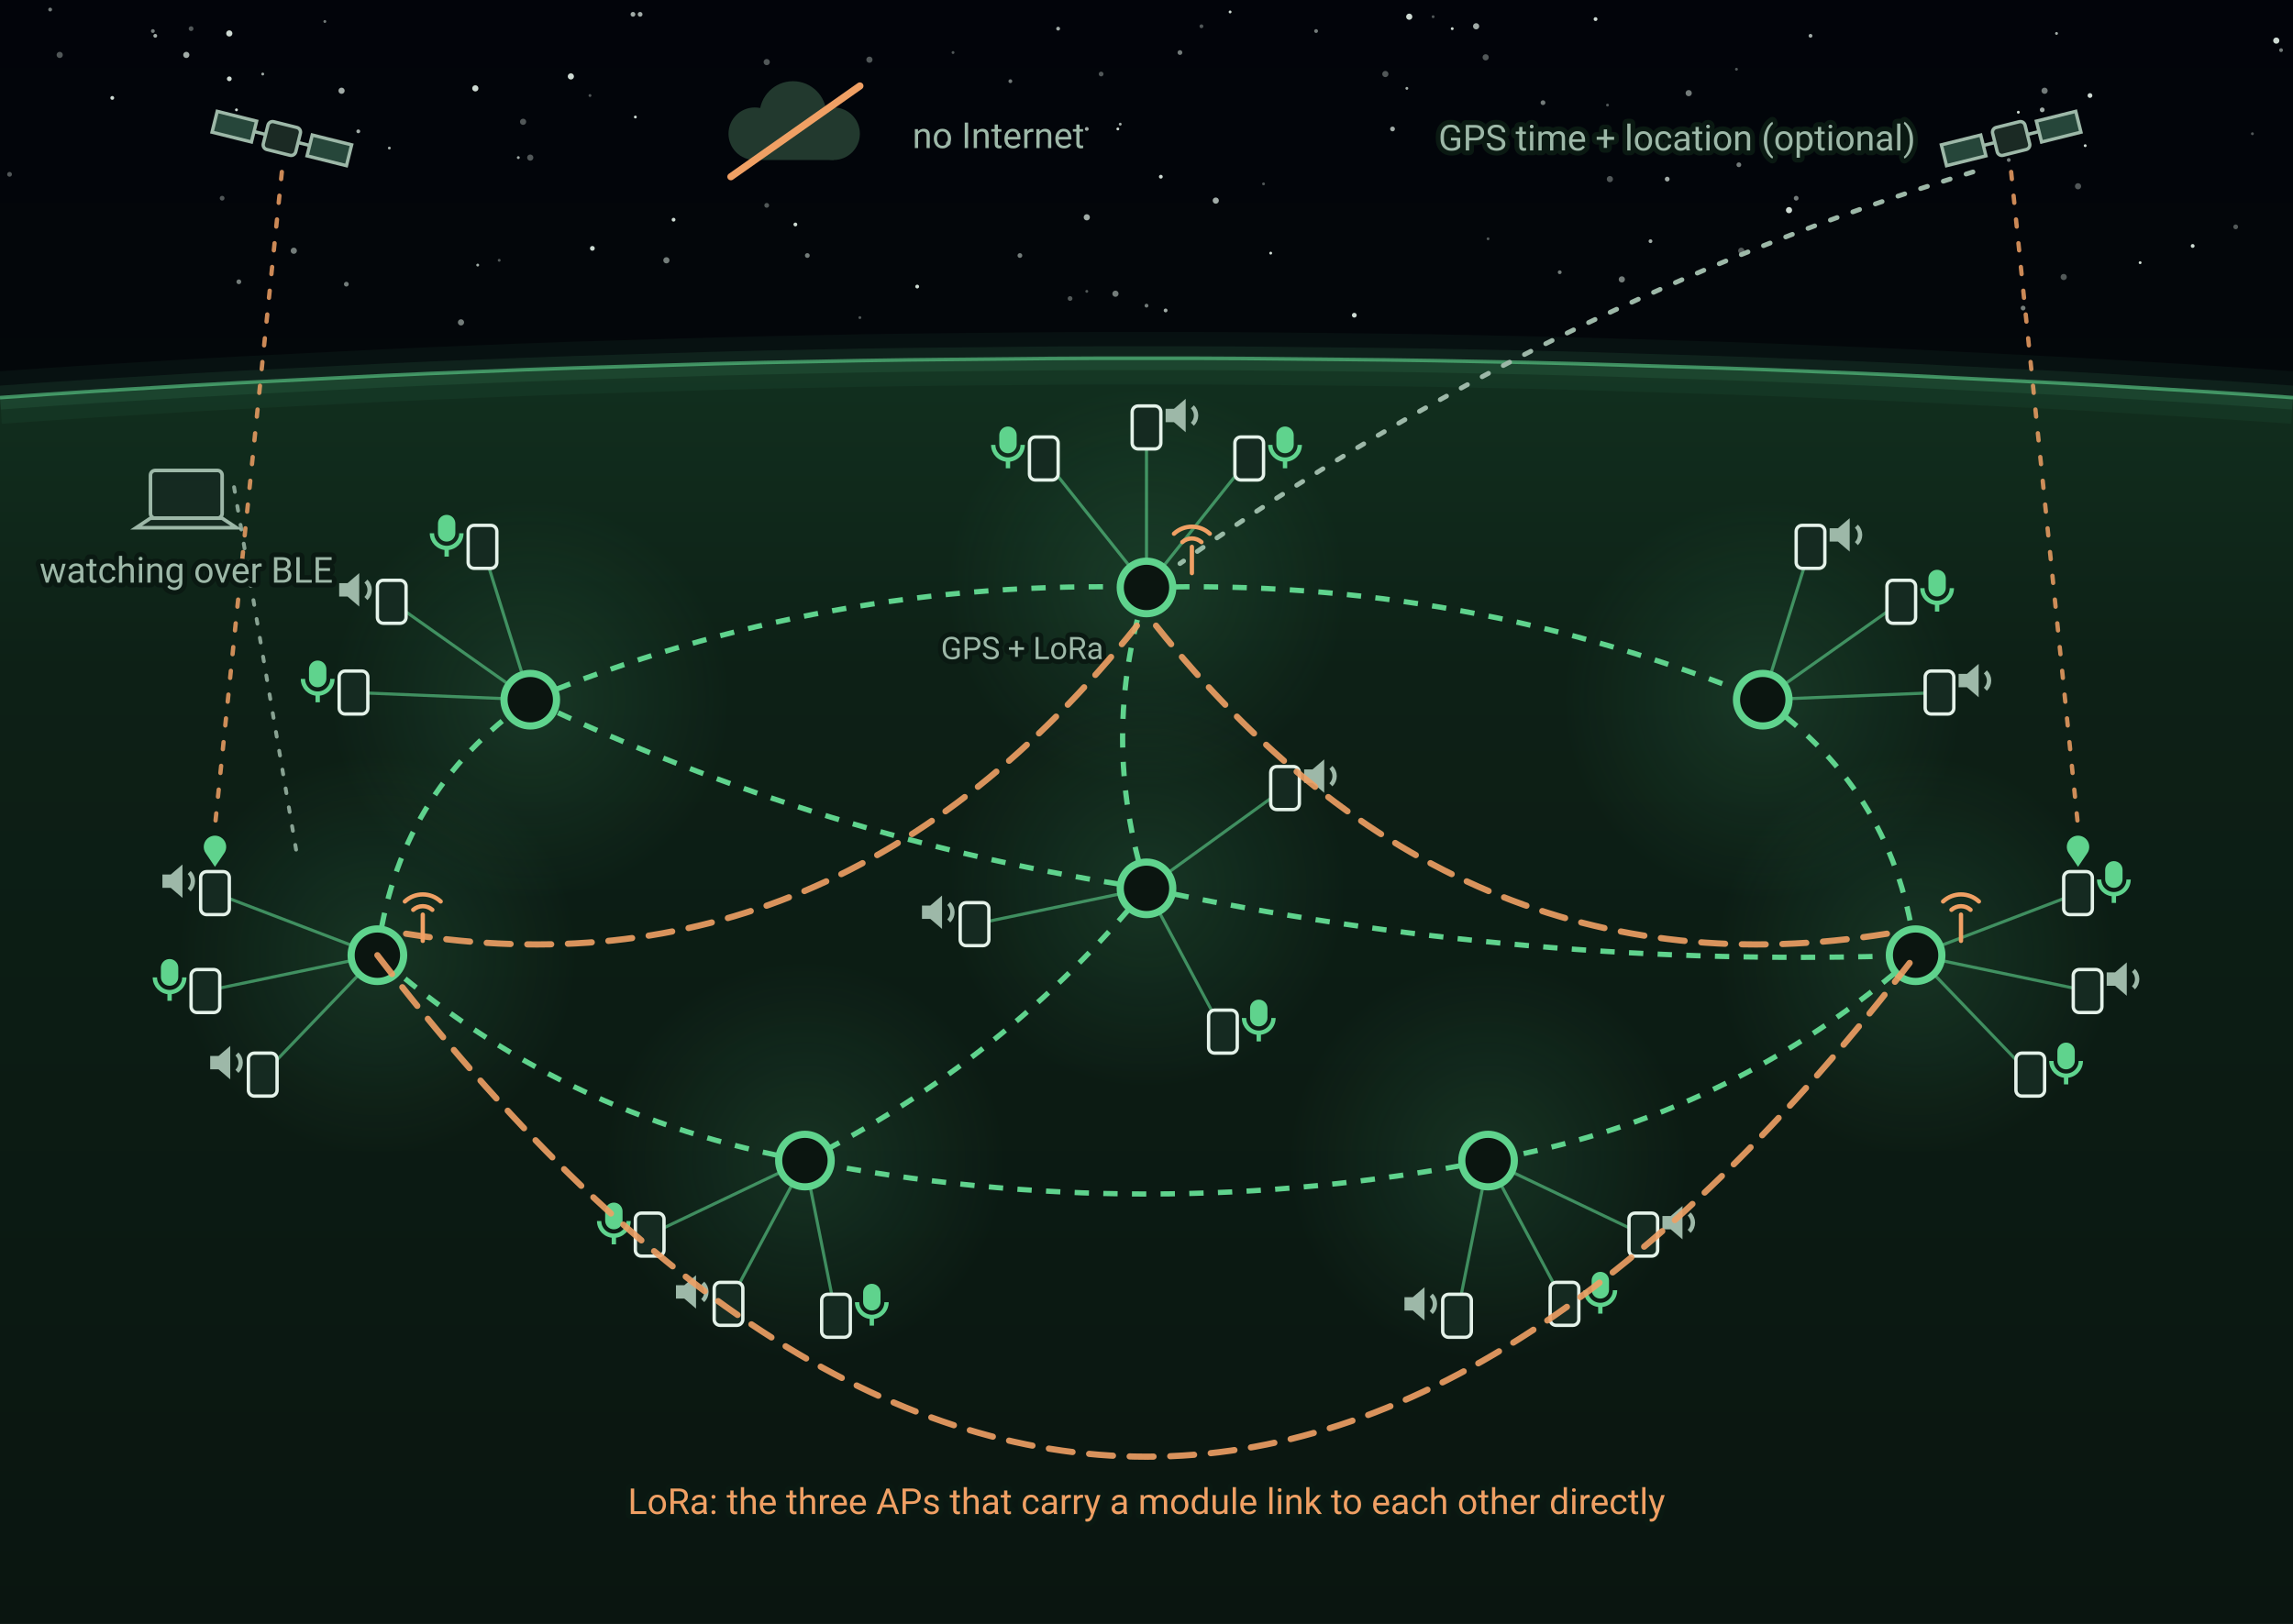
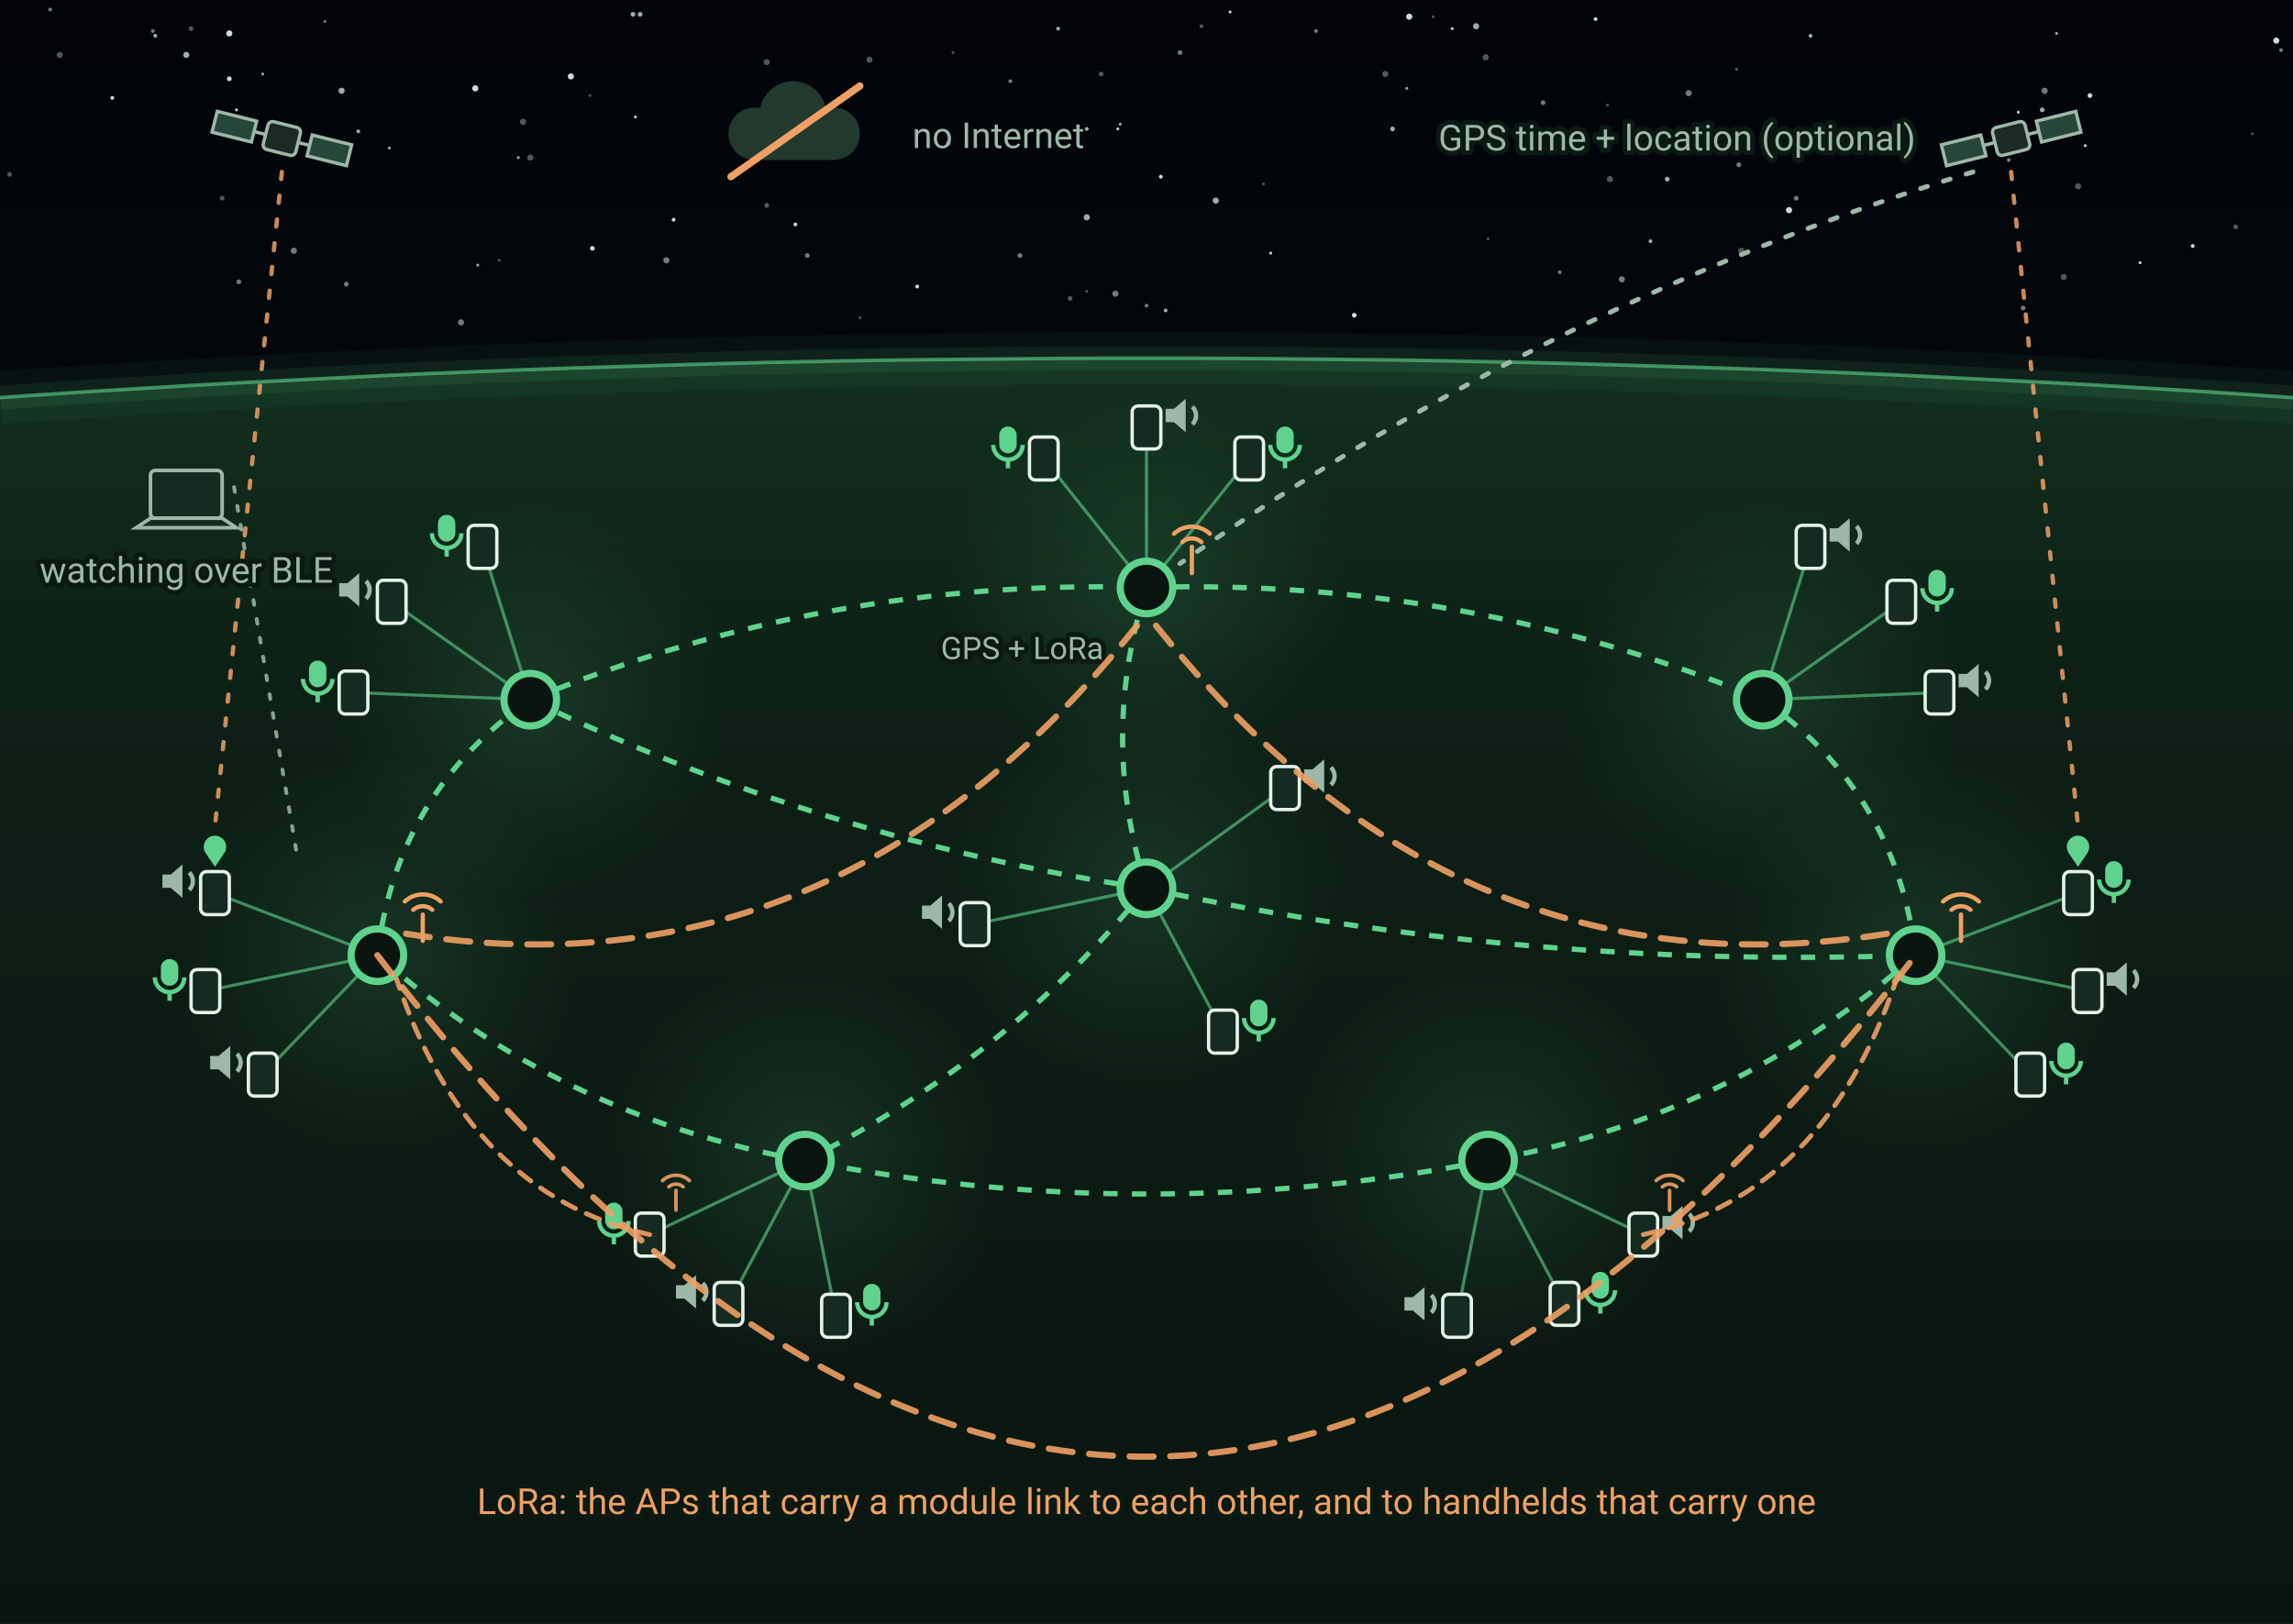
<svg xmlns="http://www.w3.org/2000/svg" viewBox="0 0 960 680" font-family="'Segoe UI', system-ui, -apple-system, Roboto, 'Helvetica Neue', Arial, sans-serif" font-size="15" role="img" aria-labelledby="dt dd">
  <defs>
    <radialGradient id="halo" r=".5">
      <stop offset="0" stop-color="#5FD38D" stop-opacity=".13" />
      <stop offset="1" stop-color="#5FD38D" stop-opacity="0" />
    </radialGradient>
    <linearGradient id="ground" x1="0" y1="0" x2="0" y2="1">
      <stop offset="0" stop-color="#12301F" />
      <stop offset=".25" stop-color="#0D2016" />
      <stop offset="1" stop-color="#0A1510" />
    </linearGradient>
    <linearGradient id="space" x1="0" y1="0" x2="0" y2="1">
      <stop offset="0" stop-color="#02040A" />
      <stop offset="1" stop-color="#06100C" />
    </linearGradient>
  </defs>
  <rect width="960" height="680" fill="url(#space)" />
  <g fill="#E4F2E9">
    <circle cx="467" cy="123" r="1.3" opacity="0.5" />
    <circle cx="193" cy="135" r="1.3" opacity="0.5" />
    <circle cx="100" cy="118" r="1" opacity="0.5" />
    <circle cx="96" cy="14" r="1.3" opacity="0.9" />
    <circle cx="673" cy="44" r="0.6" opacity="0.35" />
    <circle cx="64" cy="13" r="0.8" opacity="0.5" />
    <circle cx="618" cy="11" r="1.3" opacity="0.7" />
    <circle cx="455" cy="54" r="0.8" opacity="0.7" />
    <circle cx="515" cy="5" r="0.6" opacity="0.9" />
    <circle cx="674" cy="75" r="1.3" opacity="0.35" />
    <circle cx="728" cy="69" r="1" opacity="0.5" />
    <circle cx="529" cy="77" r="0.6" opacity="0.35" />
    <circle cx="580" cy="31" r="1.3" opacity="0.35" />
    <circle cx="870" cy="78" r="1.3" opacity="0.35" />
    <circle cx="21" cy="4" r="0.8" opacity="0.5" />
    <circle cx="953" cy="17" r="1.3" opacity="0.9" />
    <circle cx="729" cy="105" r="1.3" opacity="0.35" />
    <circle cx="583" cy="54" r="1" opacity="0.7" />
    <circle cx="93" cy="83" r="1" opacity="0.35" />
    <circle cx="423" cy="34" r="0.8" opacity="0.5" />
    <circle cx="727" cy="29" r="0.6" opacity="0.35" />
    <circle cx="480" cy="128" r="0.8" opacity="0.5" />
    <circle cx="199" cy="37" r="1.3" opacity="0.9" />
    <circle cx="123" cy="105" r="1.3" opacity="0.5" />
    <circle cx="4" cy="73" r="1" opacity="0.35" />
    <circle cx="219" cy="51" r="1.3" opacity="0.35" />
    <circle cx="47" cy="41" r="0.8" opacity="0.9" />
    <circle cx="268" cy="6" r="1" opacity="0.7" />
    <circle cx="399" cy="22" r="0.6" opacity="0.35" />
    <circle cx="217" cy="66" r="0.6" opacity="0.7" />
    <circle cx="384" cy="120" r="0.8" opacity="0.9" />
    <circle cx="856" cy="38" r="1.3" opacity="0.5" />
    <circle cx="646" cy="43" r="1" opacity="0.5" />
    <circle cx="841" cy="67" r="0.8" opacity="0.5" />
    <circle cx="761" cy="54" r="1.3" opacity="0.9" />
    <circle cx="622" cy="24" r="1.3" opacity="0.35" />
    <circle cx="110" cy="31" r="0.6" opacity="0.7" />
    <circle cx="248" cy="104" r="1" opacity="0.9" />
    <circle cx="847" cy="129" r="1" opacity="0.5" />
    <circle cx="955" cy="21" r="0.8" opacity="0.5" />
    <circle cx="494" cy="22" r="1" opacity="0.5" />
    <circle cx="943" cy="56" r="0.6" opacity="0.35" />
    <circle cx="279" cy="109" r="1.3" opacity="0.5" />
    <circle cx="65" cy="15" r="0.8" opacity="0.7" />
    <circle cx="589" cy="37" r="0.6" opacity="0.7" />
    <circle cx="145" cy="119" r="1" opacity="0.5" />
    <circle cx="608" cy="12" r="0.6" opacity="0.9" />
    <circle cx="936" cy="95" r="1" opacity="0.35" />
    <circle cx="25" cy="23" r="1.3" opacity="0.35" />
    <circle cx="752" cy="83" r="1" opacity="0.5" />
    <circle cx="78" cy="23" r="1.3" opacity="0.7" />
    <circle cx="758" cy="15" r="0.8" opacity="0.7" />
    <circle cx="364" cy="25" r="1.3" opacity="0.35" />
    <circle cx="896" cy="110" r="0.6" opacity="0.9" />
    <circle cx="590" cy="7" r="1.3" opacity="0.9" />
    <circle cx="600" cy="7" r="0.6" opacity="0.35" />
    <circle cx="96" cy="33" r="1" opacity="0.9" />
    <circle cx="749" cy="88" r="1.3" opacity="0.9" />
    <circle cx="455" cy="122" r="0.6" opacity="0.35" />
    <circle cx="321" cy="26" r="1.3" opacity="0.35" />
    <circle cx="239" cy="32" r="1.3" opacity="0.9" />
    <circle cx="265" cy="6" r="1" opacity="0.7" />
    <circle cx="150" cy="55" r="0.8" opacity="0.7" />
    <circle cx="679" cy="117" r="1.3" opacity="0.5" />
    <circle cx="338" cy="107" r="1" opacity="0.5" />
    <circle cx="653" cy="114" r="0.8" opacity="0.5" />
    <circle cx="397" cy="60" r="1" opacity="0.5" />
    <circle cx="143" cy="38" r="1.3" opacity="0.7" />
    <circle cx="861" cy="14" r="0.6" opacity="0.7" />
    <circle cx="845" cy="47" r="0.6" opacity="0.9" />
    <circle cx="486" cy="74" r="0.8" opacity="0.9" />
    <circle cx="509" cy="84" r="1.3" opacity="0.7" />
    <circle cx="80" cy="12" r="1" opacity="0.35" />
    <circle cx="698" cy="75" r="1" opacity="0.7" />
    <circle cx="668" cy="8" r="0.8" opacity="0.9" />
    <circle cx="469" cy="52" r="0.6" opacity="0.7" />
    <circle cx="247" cy="40" r="0.6" opacity="0.35" />
    <circle cx="461" cy="31" r="1" opacity="0.35" />
    <circle cx="704" cy="54" r="0.8" opacity="0.9" />
    <circle cx="266" cy="49" r="0.6" opacity="0.9" />
    <circle cx="551" cy="13" r="0.8" opacity="0.5" />
    <circle cx="282" cy="92" r="0.8" opacity="0.9" />
    <circle cx="873" cy="61" r="0.6" opacity="0.9" />
    <circle cx="918" cy="103" r="0.8" opacity="0.9" />
    <circle cx="468" cy="54" r="0.6" opacity="0.9" />
    <circle cx="567" cy="132" r="1" opacity="0.9" />
    <circle cx="338" cy="56" r="0.6" opacity="0.35" />
    <circle cx="222" cy="66" r="1.3" opacity="0.35" />
    <circle cx="321" cy="86" r="1" opacity="0.35" />
    <circle cx="360" cy="133" r="0.6" opacity="0.35" />
    <circle cx="455" cy="91" r="1.3" opacity="0.7" />
    <circle cx="503" cy="11" r="0.8" opacity="0.35" />
    <circle cx="443" cy="12" r="0.8" opacity="0.7" />
    <circle cx="707" cy="39" r="1.3" opacity="0.5" />
    <circle cx="864" cy="116" r="1.3" opacity="0.35" />
    <circle cx="780" cy="60" r="1.3" opacity="0.7" />
    <circle cx="855" cy="46" r="1" opacity="0.7" />
    <circle cx="691" cy="101" r="0.8" opacity="0.7" />
    <circle cx="875" cy="40" r="1" opacity="0.9" />
    <circle cx="209" cy="109" r="0.6" opacity="0.35" />
    <circle cx="623" cy="100" r="0.6" opacity="0.35" />
    <circle cx="532" cy="106" r="0.6" opacity="0.9" />
    <circle cx="99" cy="46" r="0.6" opacity="0.9" />
    <circle cx="427" cy="107" r="1" opacity="0.5" />
    <circle cx="488" cy="130" r="0.8" opacity="0.7" />
    <circle cx="448" cy="125" r="1" opacity="0.35" />
    <circle cx="200" cy="111" r="0.6" opacity="0.7" />
    <circle cx="136" cy="9" r="0.6" opacity="0.5" />
    <circle cx="163" cy="62" r="0.6" opacity="0.7" />
    <circle cx="333" cy="94" r="0.8" opacity="0.9" />
  </g>
  <g transform="translate(118 58) rotate(14)" stroke="#9DB8A8" stroke-width="1.4">
    <rect x="-7" y="-6" width="14" height="12" rx="2" fill="#1B2A24" />
    <rect x="-29" y="-4.5" width="17" height="9" fill="#26463A" />
    <rect x="12" y="-4.5" width="17" height="9" fill="#26463A" />
    <path d="M-12 0 H-7 M7 0 H12" />
  </g>
  <g transform="translate(842 58) rotate(-14)" stroke="#9DB8A8" stroke-width="1.4">
    <rect x="-7" y="-6" width="14" height="12" rx="2" fill="#1B2A24" />
    <rect x="-29" y="-4.5" width="17" height="9" fill="#26463A" />
    <rect x="12" y="-4.5" width="17" height="9" fill="#26463A" />
    <path d="M-12 0 H-7 M7 0 H12" />
  </g>
  <text paint-order="stroke" stroke="#0A1912" stroke-width="4" stroke-linejoin="round" x="802" y="63" fill="#9DB8A8" text-anchor="end">GPS time + location (optional)</text>
  <g transform="translate(300 34)">
    <g fill="#22392E">
      <circle cx="16" cy="22" r="11" />
      <circle cx="32" cy="14" r="14" />
      <circle cx="49" cy="22" r="11" />
      <rect x="16" y="20" width="33" height="13" />
    </g>
    <path d="M6 40 L60 2" stroke="#F0A064" stroke-width="3" stroke-linecap="round" />
  </g>
  <text x="382" y="62" fill="#9DB8A8">no Internet</text>
  <path d="M0.0 166.5 L20.0 165.1 L40.0 163.8 L60.0 162.6 L80.0 161.4 L100.0 160.3 L120.0 159.3 L140.0 158.3 L160.0 157.3 L180.0 156.4 L200.0 155.6 L220.0 154.8 L240.0 154.1 L260.0 153.5 L280.0 152.9 L300.0 152.3 L320.0 151.8 L340.0 151.4 L360.0 151.0 L380.0 150.7 L400.0 150.5 L420.0 150.3 L440.0 150.1 L460.0 150.0 L480.0 150.0 L500.0 150.0 L520.0 150.1 L540.0 150.3 L560.0 150.5 L580.0 150.7 L600.0 151.0 L620.0 151.4 L640.0 151.8 L660.0 152.3 L680.0 152.9 L700.0 153.5 L720.0 154.1 L740.0 154.8 L760.0 155.6 L780.0 156.4 L800.0 157.3 L820.0 158.3 L840.0 159.3 L860.0 160.3 L880.0 161.4 L900.0 162.6 L920.0 163.8 L940.0 165.1 L960.0 166.5 L960 680 L0 680 Z" fill="url(#ground)" />
  <path d="M0.0 166.5 L20.0 165.1 L40.0 163.8 L60.0 162.6 L80.0 161.4 L100.0 160.3 L120.0 159.3 L140.0 158.3 L160.0 157.3 L180.0 156.4 L200.0 155.6 L220.0 154.8 L240.0 154.1 L260.0 153.5 L280.0 152.9 L300.0 152.3 L320.0 151.8 L340.0 151.4 L360.0 151.0 L380.0 150.7 L400.0 150.5 L420.0 150.3 L440.0 150.1 L460.0 150.0 L480.0 150.0 L500.0 150.0 L520.0 150.1 L540.0 150.3 L560.0 150.5 L580.0 150.7 L600.0 151.0 L620.0 151.4 L640.0 151.8 L660.0 152.3 L680.0 152.9 L700.0 153.5 L720.0 154.1 L740.0 154.8 L760.0 155.6 L780.0 156.4 L800.0 157.3 L820.0 158.3 L840.0 159.3 L860.0 160.3 L880.0 161.4 L900.0 162.6 L920.0 163.8 L940.0 165.1 L960.0 166.5" fill="none" stroke="#5FD38D" stroke-width="22" opacity=".05" />
  <path d="M0.0 166.5 L20.0 165.1 L40.0 163.8 L60.0 162.6 L80.0 161.4 L100.0 160.3 L120.0 159.3 L140.0 158.3 L160.0 157.3 L180.0 156.4 L200.0 155.6 L220.0 154.8 L240.0 154.1 L260.0 153.5 L280.0 152.9 L300.0 152.3 L320.0 151.8 L340.0 151.4 L360.0 151.0 L380.0 150.7 L400.0 150.5 L420.0 150.3 L440.0 150.1 L460.0 150.0 L480.0 150.0 L500.0 150.0 L520.0 150.1 L540.0 150.3 L560.0 150.5 L580.0 150.7 L600.0 151.0 L620.0 151.4 L640.0 151.8 L660.0 152.3 L680.0 152.9 L700.0 153.5 L720.0 154.1 L740.0 154.8 L760.0 155.6 L780.0 156.4 L800.0 157.3 L820.0 158.3 L840.0 159.3 L860.0 160.3 L880.0 161.4 L900.0 162.6 L920.0 163.8 L940.0 165.1 L960.0 166.5" fill="none" stroke="#5FD38D" stroke-width="10" opacity=".09" />
  <path d="M0.0 166.5 L20.0 165.1 L40.0 163.8 L60.0 162.6 L80.0 161.4 L100.0 160.3 L120.0 159.3 L140.0 158.3 L160.0 157.3 L180.0 156.4 L200.0 155.6 L220.0 154.8 L240.0 154.1 L260.0 153.5 L280.0 152.9 L300.0 152.3 L320.0 151.8 L340.0 151.4 L360.0 151.0 L380.0 150.7 L400.0 150.5 L420.0 150.3 L440.0 150.1 L460.0 150.0 L480.0 150.0 L500.0 150.0 L520.0 150.1 L540.0 150.3 L560.0 150.5 L580.0 150.7 L600.0 151.0 L620.0 151.4 L640.0 151.8 L660.0 152.3 L680.0 152.9 L700.0 153.5 L720.0 154.1 L740.0 154.8 L760.0 155.6 L780.0 156.4 L800.0 157.3 L820.0 158.3 L840.0 159.3 L860.0 160.3 L880.0 161.4 L900.0 162.6 L920.0 163.8 L940.0 165.1 L960.0 166.5" fill="none" stroke="#5FD38D" stroke-width="1.5" opacity=".6" />
  <path d="M826 72 Q650 126 494 236" fill="none" stroke="#9DB8A8" stroke-width="2" stroke-dasharray="3 7" stroke-linecap="round" />
  <g fill="none" stroke="#F0A064" stroke-width="1.8" stroke-dasharray="3 7" stroke-linecap="round" opacity=".85">
    <path d="M118 72 L90 346" />
    <path d="M842 72 L870 346" />
  </g>
  <g fill="url(#halo)">
    <circle cx="480" cy="246" r="84" />
    <circle cx="738" cy="293" r="84" />
    <circle cx="802" cy="400" r="84" />
    <circle cx="623" cy="486" r="84" />
    <circle cx="337" cy="486" r="84" />
    <circle cx="158" cy="400" r="84" />
    <circle cx="222" cy="293" r="84" />
    <circle cx="480" cy="372" r="84" />
  </g>
  <g stroke="#5FD38D" stroke-width="2.2" stroke-dasharray="6 6" fill="none">
    <path d="M480 246 Q614 242 738 293" />
    <path d="M738 293 Q794 332 802 400" />
    <path d="M802 400 Q725 468 623 486" />
    <path d="M623 486 Q480 514 337 486" />
    <path d="M337 486 Q235 468 158 400" />
    <path d="M158 400 Q166 332 222 293" />
    <path d="M222 293 Q346 242 480 246" />
    <path d="M480 372 Q460 309 480 246" />
    <path d="M480 372 Q639 406 802 400" />
    <path d="M480 372 Q421 444 337 486" />
    <path d="M480 372 Q345 352 222 293" />
  </g>
  <g stroke="#5FD38D" stroke-width="1.3" opacity=".6">
    <path d="M480 246 L437 192" />
    <path d="M480 246 L480 179" />
    <path d="M480 246 L523 192" />
    <path d="M738 293 L758 229" />
    <path d="M738 293 L796 252" />
    <path d="M738 293 L812 290" />
    <path d="M802 400 L870 374" />
    <path d="M802 400 L874 415" />
    <path d="M802 400 L850 450" />
    <path d="M623 486 L688 517" />
    <path d="M623 486 L655 546" />
    <path d="M623 486 L610 551" />
    <path d="M337 486 L350 551" />
    <path d="M337 486 L305 546" />
    <path d="M337 486 L272 517" />
    <path d="M158 400 L110 450" />
    <path d="M158 400 L86 415" />
    <path d="M158 400 L90 374" />
    <path d="M222 293 L148 290" />
    <path d="M222 293 L164 252" />
    <path d="M222 293 L202 229" />
    <path d="M480 372 L538 330" />
    <path d="M480 372 L512 432" />
    <path d="M480 372 L408 387" />
  </g>
  <g fill="#0B1510" stroke="#5FD38D" stroke-width="3">
    <circle cx="480" cy="246" r="11" />
    <circle cx="738" cy="293" r="11" />
    <circle cx="802" cy="400" r="11" />
    <circle cx="623" cy="486" r="11" />
    <circle cx="337" cy="486" r="11" />
    <circle cx="158" cy="400" r="11" />
    <circle cx="222" cy="293" r="11" />
    <circle cx="480" cy="372" r="11" />
  </g>
  <text paint-order="stroke" stroke="#0A1912" stroke-width="4" stroke-linejoin="round" x="462" y="276" fill="#9DB8A8" font-size="13" text-anchor="end">GPS + LoRa</text>
  <g>
    <g transform="translate(499 231)" fill="none" stroke="#F0A064" stroke-width="1.8" stroke-linecap="round">
      <path d="M0 9 V-2" />
      <path d="M-4 -4 a6 6 0 0 1 8 0" />
      <path d="M-7.5 -7.5 a11 11 0 0 1 15 0" />
    </g>
    <g transform="translate(177 385)" fill="none" stroke="#F0A064" stroke-width="1.8" stroke-linecap="round">
      <path d="M0 9 V-2" />
      <path d="M-4 -4 a6 6 0 0 1 8 0" />
      <path d="M-7.5 -7.5 a11 11 0 0 1 15 0" />
    </g>
    <g transform="translate(821 385)" fill="none" stroke="#F0A064" stroke-width="1.8" stroke-linecap="round">
      <path d="M0 9 V-2" />
      <path d="M-4 -4 a6 6 0 0 1 8 0" />
      <path d="M-7.5 -7.5 a11 11 0 0 1 15 0" />
    </g>
  </g>
  <g fill="#152A21" stroke="#E4F2E9" stroke-width="1.4">
    <rect x="431" y="183" width="12" height="18" rx="2.5" />
    <rect x="474" y="170" width="12" height="18" rx="2.5" />
    <rect x="517" y="183" width="12" height="18" rx="2.5" />
    <rect x="752" y="220" width="12" height="18" rx="2.5" />
    <rect x="790" y="243" width="12" height="18" rx="2.5" />
    <rect x="806" y="281" width="12" height="18" rx="2.5" />
    <rect x="864" y="365" width="12" height="18" rx="2.5" />
    <rect x="868" y="406" width="12" height="18" rx="2.5" />
    <rect x="844" y="441" width="12" height="18" rx="2.5" />
    <rect x="682" y="508" width="12" height="18" rx="2.5" />
    <rect x="649" y="537" width="12" height="18" rx="2.5" />
    <rect x="604" y="542" width="12" height="18" rx="2.5" />
    <rect x="344" y="542" width="12" height="18" rx="2.5" />
    <rect x="299" y="537" width="12" height="18" rx="2.5" />
    <rect x="266" y="508" width="12" height="18" rx="2.5" />
    <rect x="104" y="441" width="12" height="18" rx="2.5" />
    <rect x="80" y="406" width="12" height="18" rx="2.5" />
    <rect x="84" y="365" width="12" height="18" rx="2.5" />
    <rect x="142" y="281" width="12" height="18" rx="2.5" />
    <rect x="158" y="243" width="12" height="18" rx="2.5" />
    <rect x="196" y="220" width="12" height="18" rx="2.5" />
    <rect x="532" y="321" width="12" height="18" rx="2.5" />
    <rect x="506" y="423" width="12" height="18" rx="2.5" />
    <rect x="402" y="378" width="12" height="18" rx="2.5" />
  </g>
  <g transform="translate(422 187) scale(1.4)">
    <rect x="-2.6" y="-6" width="5.2" height="8" rx="2.6" fill="#5FD38D" />
    <path d="M-4.4 -0.5 a4.4 4.4 0 0 0 8.8 0 M0 4 V6.5" fill="none" stroke="#5FD38D" stroke-width="1.3" />
  </g>
  <g transform="translate(495 174) scale(1.4)">
    <path d="M-5 -2 H-2.5 L1 -5 V5 L-2.5 2 H-5 Z" fill="#9DB8A8" />
    <path d="M3 -2.6 a3.6 3.6 0 0 1 0 5.2" fill="none" stroke="#9DB8A8" stroke-width="1.3" />
  </g>
  <g transform="translate(538 187) scale(1.4)">
    <rect x="-2.6" y="-6" width="5.2" height="8" rx="2.6" fill="#5FD38D" />
    <path d="M-4.4 -0.5 a4.4 4.4 0 0 0 8.8 0 M0 4 V6.5" fill="none" stroke="#5FD38D" stroke-width="1.3" />
  </g>
  <g transform="translate(773 224) scale(1.4)">
    <path d="M-5 -2 H-2.5 L1 -5 V5 L-2.5 2 H-5 Z" fill="#9DB8A8" />
    <path d="M3 -2.6 a3.6 3.6 0 0 1 0 5.2" fill="none" stroke="#9DB8A8" stroke-width="1.3" />
  </g>
  <g transform="translate(811 247) scale(1.4)">
    <rect x="-2.6" y="-6" width="5.2" height="8" rx="2.6" fill="#5FD38D" />
    <path d="M-4.4 -0.5 a4.4 4.4 0 0 0 8.8 0 M0 4 V6.5" fill="none" stroke="#5FD38D" stroke-width="1.3" />
  </g>
  <g transform="translate(827 285) scale(1.4)">
    <path d="M-5 -2 H-2.5 L1 -5 V5 L-2.5 2 H-5 Z" fill="#9DB8A8" />
    <path d="M3 -2.6 a3.6 3.6 0 0 1 0 5.2" fill="none" stroke="#9DB8A8" stroke-width="1.3" />
  </g>
  <g transform="translate(885 369) scale(1.4)">
    <rect x="-2.6" y="-6" width="5.2" height="8" rx="2.6" fill="#5FD38D" />
    <path d="M-4.4 -0.5 a4.4 4.4 0 0 0 8.8 0 M0 4 V6.5" fill="none" stroke="#5FD38D" stroke-width="1.3" />
  </g>
  <g transform="translate(889 410) scale(1.4)">
    <path d="M-5 -2 H-2.5 L1 -5 V5 L-2.5 2 H-5 Z" fill="#9DB8A8" />
    <path d="M3 -2.6 a3.6 3.6 0 0 1 0 5.2" fill="none" stroke="#9DB8A8" stroke-width="1.3" />
  </g>
  <g transform="translate(865 445) scale(1.4)">
    <rect x="-2.6" y="-6" width="5.2" height="8" rx="2.6" fill="#5FD38D" />
    <path d="M-4.4 -0.5 a4.4 4.4 0 0 0 8.8 0 M0 4 V6.5" fill="none" stroke="#5FD38D" stroke-width="1.3" />
  </g>
  <g transform="translate(703 512) scale(1.4)">
    <path d="M-5 -2 H-2.5 L1 -5 V5 L-2.5 2 H-5 Z" fill="#9DB8A8" />
    <path d="M3 -2.6 a3.6 3.6 0 0 1 0 5.2" fill="none" stroke="#9DB8A8" stroke-width="1.3" />
  </g>
  <g transform="translate(670 541) scale(1.4)">
    <rect x="-2.6" y="-6" width="5.2" height="8" rx="2.6" fill="#5FD38D" />
    <path d="M-4.4 -0.5 a4.4 4.4 0 0 0 8.8 0 M0 4 V6.5" fill="none" stroke="#5FD38D" stroke-width="1.3" />
  </g>
  <g transform="translate(595 546) scale(1.4)">
    <path d="M-5 -2 H-2.5 L1 -5 V5 L-2.5 2 H-5 Z" fill="#9DB8A8" />
    <path d="M3 -2.6 a3.6 3.6 0 0 1 0 5.2" fill="none" stroke="#9DB8A8" stroke-width="1.3" />
  </g>
  <g transform="translate(365 546) scale(1.4)">
    <rect x="-2.6" y="-6" width="5.2" height="8" rx="2.6" fill="#5FD38D" />
    <path d="M-4.4 -0.5 a4.4 4.4 0 0 0 8.8 0 M0 4 V6.5" fill="none" stroke="#5FD38D" stroke-width="1.3" />
  </g>
  <g transform="translate(290 541) scale(1.4)">
    <path d="M-5 -2 H-2.5 L1 -5 V5 L-2.5 2 H-5 Z" fill="#9DB8A8" />
    <path d="M3 -2.6 a3.6 3.6 0 0 1 0 5.2" fill="none" stroke="#9DB8A8" stroke-width="1.3" />
  </g>
  <g transform="translate(257 512) scale(1.4)">
    <rect x="-2.6" y="-6" width="5.2" height="8" rx="2.6" fill="#5FD38D" />
    <path d="M-4.4 -0.5 a4.4 4.4 0 0 0 8.8 0 M0 4 V6.5" fill="none" stroke="#5FD38D" stroke-width="1.3" />
  </g>
  <g transform="translate(95 445) scale(1.4)">
    <path d="M-5 -2 H-2.5 L1 -5 V5 L-2.5 2 H-5 Z" fill="#9DB8A8" />
    <path d="M3 -2.6 a3.6 3.6 0 0 1 0 5.2" fill="none" stroke="#9DB8A8" stroke-width="1.3" />
  </g>
  <g transform="translate(71 410) scale(1.4)">
    <rect x="-2.6" y="-6" width="5.2" height="8" rx="2.6" fill="#5FD38D" />
    <path d="M-4.4 -0.5 a4.4 4.4 0 0 0 8.8 0 M0 4 V6.5" fill="none" stroke="#5FD38D" stroke-width="1.3" />
  </g>
  <g transform="translate(75 369) scale(1.4)">
    <path d="M-5 -2 H-2.5 L1 -5 V5 L-2.5 2 H-5 Z" fill="#9DB8A8" />
    <path d="M3 -2.6 a3.6 3.6 0 0 1 0 5.2" fill="none" stroke="#9DB8A8" stroke-width="1.3" />
  </g>
  <g transform="translate(133 285) scale(1.4)">
    <rect x="-2.6" y="-6" width="5.2" height="8" rx="2.6" fill="#5FD38D" />
    <path d="M-4.4 -0.5 a4.4 4.4 0 0 0 8.8 0 M0 4 V6.5" fill="none" stroke="#5FD38D" stroke-width="1.3" />
  </g>
  <g transform="translate(149 247) scale(1.4)">
    <path d="M-5 -2 H-2.5 L1 -5 V5 L-2.5 2 H-5 Z" fill="#9DB8A8" />
    <path d="M3 -2.6 a3.6 3.6 0 0 1 0 5.2" fill="none" stroke="#9DB8A8" stroke-width="1.3" />
  </g>
  <g transform="translate(187 224) scale(1.4)">
    <rect x="-2.6" y="-6" width="5.2" height="8" rx="2.6" fill="#5FD38D" />
    <path d="M-4.4 -0.5 a4.4 4.4 0 0 0 8.8 0 M0 4 V6.5" fill="none" stroke="#5FD38D" stroke-width="1.3" />
  </g>
  <g transform="translate(553 325) scale(1.4)">
    <path d="M-5 -2 H-2.5 L1 -5 V5 L-2.5 2 H-5 Z" fill="#9DB8A8" />
    <path d="M3 -2.6 a3.6 3.6 0 0 1 0 5.2" fill="none" stroke="#9DB8A8" stroke-width="1.3" />
  </g>
  <g transform="translate(527 427) scale(1.4)">
    <rect x="-2.6" y="-6" width="5.2" height="8" rx="2.6" fill="#5FD38D" />
    <path d="M-4.4 -0.5 a4.4 4.4 0 0 0 8.8 0 M0 4 V6.5" fill="none" stroke="#5FD38D" stroke-width="1.3" />
  </g>
  <g transform="translate(393 382) scale(1.4)">
    <path d="M-5 -2 H-2.5 L1 -5 V5 L-2.5 2 H-5 Z" fill="#9DB8A8" />
    <path d="M3 -2.6 a3.6 3.6 0 0 1 0 5.2" fill="none" stroke="#9DB8A8" stroke-width="1.3" />
  </g>
  <g fill="none" stroke="#F0A064" stroke-width="2.6" stroke-dasharray="10 7" stroke-linecap="round" opacity=".9">
    <path d="M158 400 Q480 820 802 400" />
    <path d="M476 262 Q350 420 170 391" />
    <path d="M484 262 Q610 420 790 391" />
  </g>
-   <text paint-order="stroke" stroke="#0A1912" stroke-width="4" stroke-linejoin="round" x="480" y="634" fill="#F0A064" text-anchor="middle">LoRa: the three APs that carry a module link to each other directly</text>
+   <g fill="none" stroke="#F0A064" stroke-width="2" stroke-dasharray="6 5" stroke-linecap="round" opacity=".9">
+     <path d="M272 517 Q196 500 166 410" />
+     <path d="M688 517 Q764 500 794 410" />
+     <g transform="translate(283 500) scale(.75)" stroke-dasharray="none">
+       <path d="M0 9 V-2" />
+       <path d="M-4 -4 a6 6 0 0 1 8 0" />
+       <path d="M-7.5 -7.5 a11 11 0 0 1 15 0" />
+     </g>
+     <g transform="translate(699 500) scale(.75)" stroke-dasharray="none">
+       <path d="M0 9 V-2" />
+       <path d="M-4 -4 a6 6 0 0 1 8 0" />
+       <path d="M-7.5 -7.5 a11 11 0 0 1 15 0" />
+     </g>
+   </g>
+   <text paint-order="stroke" stroke="#0A1912" stroke-width="4" stroke-linejoin="round" x="480" y="634" fill="#F0A064" text-anchor="middle">LoRa: the APs that carry a module link to each other, and to handhelds that carry one</text>
  <g transform="translate(78 208)" fill="#152A21" stroke="#9DB8A8" stroke-width="1.5">
    <rect x="-15" y="-11" width="30" height="20" rx="2" />
    <path d="M-21 13 H21 L15 9 H-15 Z" />
  </g>
  <g fill="none" stroke="#9DB8A8" stroke-width="1.6" stroke-dasharray="2 6" stroke-linecap="round" opacity=".85">
    <path d="M98 204 L124 356" />
  </g>
  <text paint-order="stroke" stroke="#0A1912" stroke-width="4" stroke-linejoin="round" x="78" y="244" fill="#9DB8A8" text-anchor="middle">watching over BLE</text>
  <g fill="#5FD38D">
    <path d="M90 363 l-3.8 -5.6 a4.7 4.7 0 1 1 7.6 0 z" />
    <path d="M870 363 l-3.8 -5.6 a4.7 4.7 0 1 1 7.6 0 z" />
  </g>
</svg>
